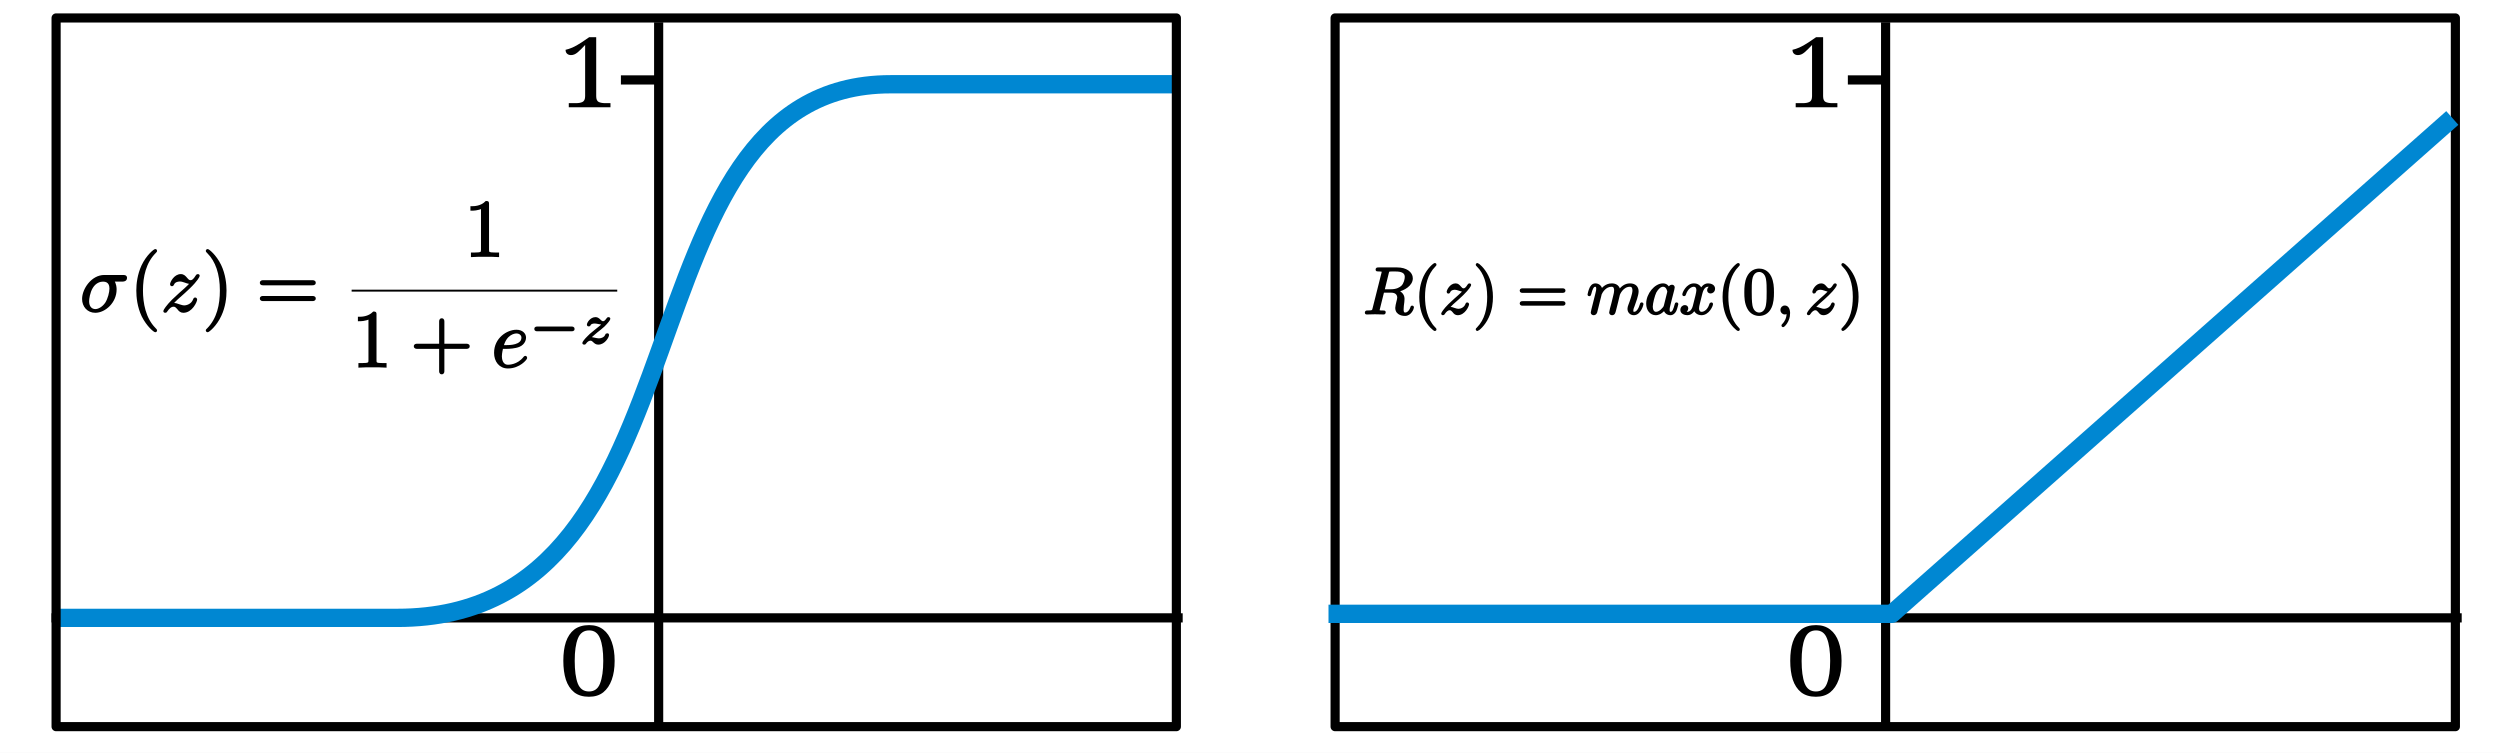
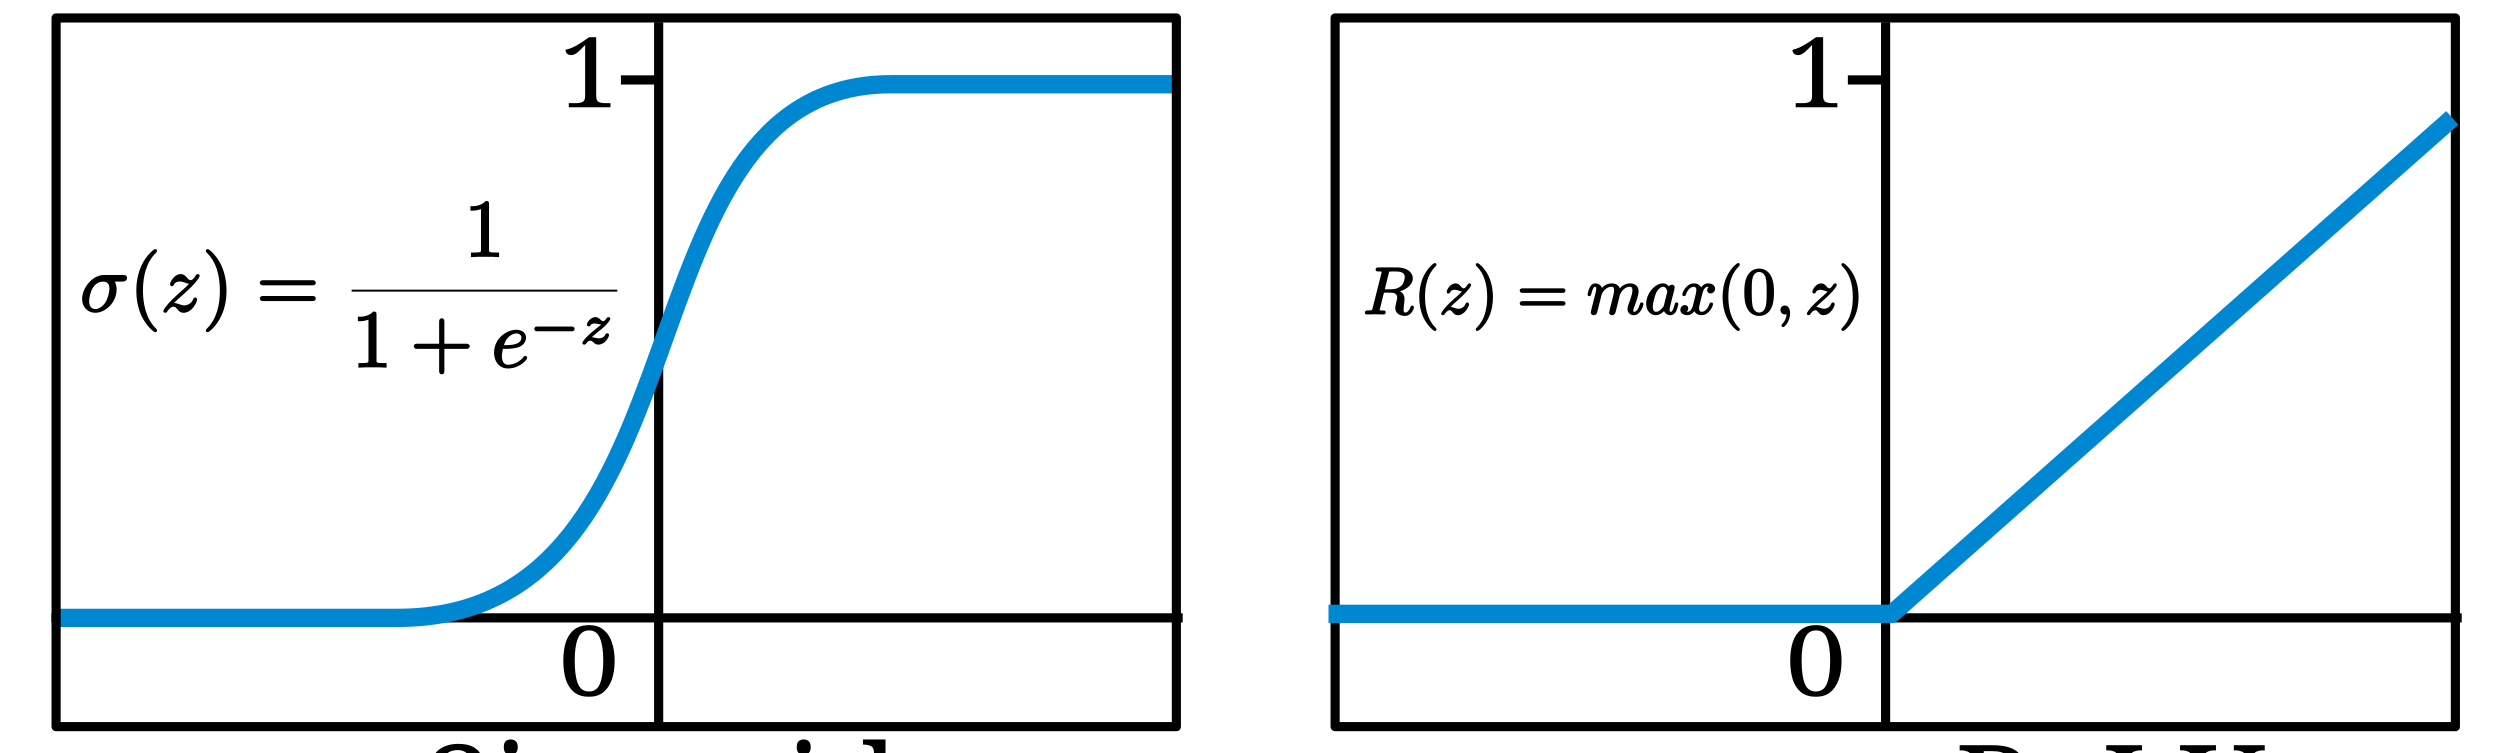
<svg xmlns="http://www.w3.org/2000/svg" width="257.931mm" height="77.667mm" viewBox="0 0 257.931 77.667" version="1.1" id="svg1">
  <defs id="defs1" />
  <g id="layer1" transform="translate(-40.15469,-90.60568)">
-     <rect style="fill:#ffffff;fill-opacity:1;stroke:none;stroke-width:1.835;stroke-linecap:square;stroke-linejoin:round" id="rect11" width="257.931" height="77.667" x="40.155" y="90.606" ry="3.5453604e-06" />
+     <rect style="fill:#ffffff;fill-opacity:1;stroke:none;stroke-width:1.975;stroke-linecap:square;stroke-linejoin:round" id="rect11" width="257.931" height="89.945" x="40.155" y="90.606" ry="4.1058465e-06" />
    <path style="fill:none;stroke:#000000;stroke-width:0.944;stroke-linecap:square;stroke-linejoin:round;stroke-dasharray:none;stroke-opacity:1" d="M 108.11,93.375 V 165.322" id="path1" />
    <path style="fill:none;stroke:#000000;stroke-width:0.944;stroke-linecap:square;stroke-linejoin:round;stroke-dasharray:none;stroke-opacity:1" d="M 45.943,154.353 H 161.704" id="path2" />
    <path style="fill:none;stroke:#0087d2;stroke-width:1.889;stroke-linecap:square;stroke-linejoin:round;stroke-dasharray:none;stroke-opacity:1" d="m 47.178,154.353 h 33.97 c 33.254,0 21.981,-55.055 50.904,-55.055 h 28.475" id="path4" />
    <path style="fill:none;stroke:#000000;stroke-width:0.944;stroke-linecap:square;stroke-linejoin:round;stroke-dasharray:none;stroke-opacity:1" d="m 107.61,98.852 h -2.923" id="path5" />
    <text xml:space="preserve" style="font-size:10.661px;font-family:Cambria;-inkscape-font-specification:Cambria;fill:#000000;fill-opacity:1;stroke:none;stroke-width:0.944;stroke-linecap:square;stroke-linejoin:round;stroke-dasharray:none;stroke-opacity:1" x="92.323" y="107.661" id="text5" transform="scale(1.058895,0.9443803)">
      <tspan id="tspan5" style="font-size:10.661px;fill:#000000;fill-opacity:1;stroke:none;stroke-width:0.944" x="92.323" y="107.661">1</tspan>
    </text>
    <text xml:space="preserve" style="font-size:10.661px;font-family:Cambria;-inkscape-font-specification:Cambria;fill:#000000;fill-opacity:1;stroke:none;stroke-width:0.944;stroke-linecap:square;stroke-linejoin:round;stroke-dasharray:none;stroke-opacity:1" x="92.323" y="171.951" id="text5-8" transform="scale(1.058895,0.9443803)">
      <tspan id="tspan5-0" style="font-size:10.661px;fill:#000000;fill-opacity:1;stroke:none;stroke-width:0.944" x="92.323" y="171.951">0</tspan>
    </text>
    <rect style="fill:none;fill-opacity:1;stroke:#000000;stroke-width:0.944;stroke-linecap:square;stroke-linejoin:round;stroke-dasharray:none;stroke-opacity:1" id="rect5" width="115.58" height="73.119" x="45.943" y="92.457" ry="3.7555428e-06" />
    <path style="fill:none;stroke:#000000;stroke-width:0.944;stroke-linecap:square;stroke-linejoin:round;stroke-dasharray:none;stroke-opacity:1" d="M 234.697,93.375 V 165.322" id="path1-8" />
    <path style="fill:none;stroke:#000000;stroke-width:0.944;stroke-linecap:square;stroke-linejoin:round;stroke-dasharray:none;stroke-opacity:1" d="M 177.902,154.353 H 293.663" id="path2-7" />
    <path style="fill:none;stroke:#000000;stroke-width:0.944;stroke-linecap:square;stroke-linejoin:round;stroke-dasharray:none;stroke-opacity:1" d="m 234.197,98.852 h -2.923" id="path5-0" />
    <text xml:space="preserve" style="font-size:10.661px;font-family:Cambria;-inkscape-font-specification:Cambria;fill:#000000;fill-opacity:1;stroke:none;stroke-width:0.944;stroke-linecap:square;stroke-linejoin:round;stroke-dasharray:none;stroke-opacity:1" x="211.869" y="107.661" id="text5-1" transform="scale(1.058895,0.9443803)">
      <tspan id="tspan5-7" style="font-size:10.661px;fill:#000000;fill-opacity:1;stroke:none;stroke-width:0.944" x="211.869" y="107.661">1</tspan>
    </text>
    <text xml:space="preserve" style="font-size:10.661px;font-family:Cambria;-inkscape-font-specification:Cambria;fill:#000000;fill-opacity:1;stroke:none;stroke-width:0.944;stroke-linecap:square;stroke-linejoin:round;stroke-dasharray:none;stroke-opacity:1" x="211.869" y="171.951" id="text5-8-5" transform="scale(1.058895,0.9443803)">
      <tspan id="tspan5-0-8" style="font-size:10.661px;fill:#000000;fill-opacity:1;stroke:none;stroke-width:0.944" x="211.869" y="171.951">0</tspan>
    </text>
    <rect style="fill:none;fill-opacity:1;stroke:#000000;stroke-width:0.944;stroke-linecap:square;stroke-linejoin:round;stroke-dasharray:none;stroke-opacity:1" id="rect5-1" width="115.58" height="73.119" x="177.902" y="92.457" ry="3.7555428e-06" />
    <path style="fill:none;fill-opacity:1;stroke:#0087d2;stroke-width:1.889;stroke-linecap:square;stroke-linejoin:round;stroke-dasharray:none;stroke-opacity:1" d="m 178.164,153.936 h 57.171 l 57.124,-50.532" id="path6" />
    <g transform="matrix(2.381897,0,0,2.381897,48.72388,111.4434)" id="g22" style="stroke:#000000;stroke-width:0.084;stroke-dasharray:none;stroke-opacity:1">
      <g fill="#000000" fill-opacity="1" id="g11" transform="matrix(0.352778,0,0,0.352778,-0.835378,-0.625255)" style="stroke:#000000;stroke-width:0.238;stroke-dasharray:none;stroke-opacity:1">
        <g id="use10" transform="translate(1.993,15.152)" style="stroke:#000000;stroke-width:0.238;stroke-dasharray:none;stroke-opacity:1">
          <path d="m 5.156,-3.719 c 0.141,0 0.5,0 0.5,-0.344 0,-0.234 -0.219,-0.234 -0.391,-0.234 h -2.281 c -1.5,0 -2.609,1.641 -2.609,2.828 0,0.875 0.594,1.578 1.5,1.578 1.172,0 2.5,-1.203 2.5,-2.734 0,-0.172 0,-0.656 -0.312,-1.094 z M 1.891,-0.109 C 1.391,-0.109 1,-0.469 1,-1.188 c 0,-0.297 0.109,-1.109 0.469,-1.703 0.422,-0.688 1.016,-0.828 1.359,-0.828 0.828,0 0.906,0.656 0.906,0.969 0,0.469 -0.203,1.281 -0.531,1.797 -0.391,0.578 -0.938,0.844 -1.312,0.844 z m 0,0" id="path21" style="stroke:#000000;stroke-width:0.238;stroke-dasharray:none;stroke-opacity:1" />
        </g>
      </g>
      <g fill="#000000" fill-opacity="1" id="g12" transform="matrix(0.352778,0,0,0.352778,-0.835378,-0.625255)" style="stroke:#000000;stroke-width:0.238;stroke-dasharray:none;stroke-opacity:1">
        <g id="use11" transform="translate(8.043,15.152)" style="stroke:#000000;stroke-width:0.238;stroke-dasharray:none;stroke-opacity:1">
          <path d="m 3.297,2.391 c 0,-0.031 0,-0.047 -0.172,-0.219 C 1.891,0.922 1.562,-0.969 1.562,-2.5 c 0,-1.734 0.375,-3.469 1.609,-4.703 0.125,-0.125 0.125,-0.141 0.125,-0.172 0,-0.078 -0.031,-0.109 -0.094,-0.109 -0.109,0 -1,0.688 -1.594,1.953 -0.5,1.094 -0.625,2.203 -0.625,3.031 0,0.781 0.109,1.984 0.656,3.125 C 2.25,1.844 3.094,2.5 3.203,2.5 c 0.062,0 0.094,-0.031 0.094,-0.109 z m 0,0" id="path22" style="stroke:#000000;stroke-width:0.238;stroke-dasharray:none;stroke-opacity:1" />
        </g>
      </g>
      <g fill="#000000" fill-opacity="1" id="g13" transform="matrix(0.352778,0,0,0.352778,-0.835378,-0.625255)" style="stroke:#000000;stroke-width:0.238;stroke-dasharray:none;stroke-opacity:1">
        <g id="use12" transform="translate(11.917,15.152)" style="stroke:#000000;stroke-width:0.238;stroke-dasharray:none;stroke-opacity:1">
          <path d="m 1.328,-0.828 c 0.531,-0.578 0.828,-0.828 1.188,-1.141 0,0 0.609,-0.531 0.969,-0.891 C 4.438,-3.781 4.656,-4.266 4.656,-4.312 c 0,-0.094 -0.094,-0.094 -0.109,-0.094 -0.078,0 -0.094,0.016 -0.156,0.109 -0.297,0.484 -0.5,0.641 -0.734,0.641 -0.25,0 -0.359,-0.156 -0.516,-0.328 -0.188,-0.219 -0.359,-0.422 -0.688,-0.422 -0.75,0 -1.203,0.922 -1.203,1.141 0,0.047 0.031,0.109 0.109,0.109 0.094,0 0.109,-0.047 0.141,-0.109 0.188,-0.469 0.766,-0.469 0.844,-0.469 0.203,0 0.391,0.062 0.625,0.141 0.406,0.156 0.516,0.156 0.766,0.156 -0.359,0.422 -1.188,1.141 -1.375,1.297 l -0.906,0.844 C 0.781,-0.625 0.422,-0.062 0.422,0.016 c 0,0.094 0.109,0.094 0.125,0.094 0.078,0 0.094,-0.016 0.156,-0.125 0.234,-0.359 0.531,-0.625 0.859,-0.625 0.219,0 0.328,0.094 0.578,0.375 0.156,0.219 0.344,0.375 0.625,0.375 1,0 1.578,-1.266 1.578,-1.531 0,-0.047 -0.047,-0.109 -0.125,-0.109 -0.094,0 -0.109,0.062 -0.141,0.141 C 3.844,-0.75 3.203,-0.562 2.875,-0.562 c -0.188,0 -0.375,-0.062 -0.578,-0.125 -0.344,-0.125 -0.5,-0.172 -0.703,-0.172 -0.016,0 -0.172,0 -0.266,0.031 z m 0,0" id="path23" style="stroke:#000000;stroke-width:0.238;stroke-dasharray:none;stroke-opacity:1" />
        </g>
      </g>
      <g fill="#000000" fill-opacity="1" id="g14" transform="matrix(0.352778,0,0,0.352778,-0.835378,-0.625255)" style="stroke:#000000;stroke-width:0.238;stroke-dasharray:none;stroke-opacity:1">
        <g id="use13" transform="translate(16.988,15.152)" style="stroke:#000000;stroke-width:0.238;stroke-dasharray:none;stroke-opacity:1">
          <path d="m 2.875,-2.5 c 0,-0.766 -0.109,-1.969 -0.656,-3.109 -0.594,-1.219 -1.453,-1.875 -1.547,-1.875 -0.062,0 -0.109,0.047 -0.109,0.109 0,0.031 0,0.047 0.188,0.234 0.984,0.984 1.547,2.562 1.547,4.641 0,1.719 -0.359,3.469 -1.594,4.719 C 0.562,2.344 0.562,2.359 0.562,2.391 0.562,2.453 0.609,2.5 0.672,2.5 0.766,2.5 1.672,1.812 2.25,0.547 2.766,-0.547 2.875,-1.656 2.875,-2.5 Z m 0,0" id="path24" style="stroke:#000000;stroke-width:0.238;stroke-dasharray:none;stroke-opacity:1" />
        </g>
      </g>
      <g fill="#000000" fill-opacity="1" id="g15" transform="matrix(0.352778,0,0,0.352778,-0.835378,-0.625255)" style="stroke:#000000;stroke-width:0.238;stroke-dasharray:none;stroke-opacity:1">
        <g id="use14" transform="translate(23.63206,15.152)" style="stroke:#000000;stroke-width:0.238;stroke-dasharray:none;stroke-opacity:1">
          <path d="m 6.844,-3.266 c 0.156,0 0.344,0 0.344,-0.188 C 7.188,-3.656 7,-3.656 6.859,-3.656 h -5.969 c -0.141,0 -0.328,0 -0.328,0.203 0,0.188 0.188,0.188 0.328,0.188 z m 0.016,1.938 c 0.141,0 0.328,0 0.328,-0.203 0,-0.188 -0.188,-0.188 -0.344,-0.188 H 0.891 c -0.141,0 -0.328,0 -0.328,0.188 0,0.203 0.188,0.203 0.328,0.203 z m 0,0" id="path25" style="stroke:#000000;stroke-width:0.238;stroke-dasharray:none;stroke-opacity:1" />
        </g>
      </g>
      <g fill="#000000" fill-opacity="1" id="g16" transform="matrix(0.352778,0,0,0.352778,-0.835378,-0.625255)" style="stroke:#000000;stroke-width:0.238;stroke-dasharray:none;stroke-opacity:1">
        <g id="use15" transform="translate(49.158,8.413)" style="stroke:#000000;stroke-width:0.238;stroke-dasharray:none;stroke-opacity:1">
          <path d="m 2.938,-6.375 c 0,-0.25 0,-0.266 -0.234,-0.266 C 2.078,-6 1.203,-6 0.891,-6 v 0.312 c 0.203,0 0.781,0 1.297,-0.266 v 5.172 c 0,0.359 -0.031,0.469 -0.922,0.469 h -0.312 V 0 c 0.344,-0.031 1.203,-0.031 1.609,-0.031 0.391,0 1.266,0 1.609,0.031 v -0.312 h -0.312 c -0.906,0 -0.922,-0.109 -0.922,-0.469 z m 0,0" id="path26" style="stroke:#000000;stroke-width:0.238;stroke-dasharray:none;stroke-opacity:1" />
        </g>
      </g>
      <path fill="none" stroke-width="0.398" stroke-linecap="butt" stroke-linejoin="miter" stroke="#000000" stroke-opacity="1" stroke-miterlimit="10" d="M 32.976,10.888 H 65.589" id="path16" transform="scale(0.352778)" style="stroke:#000000;stroke-width:0.238;stroke-dasharray:none;stroke-opacity:1" />
      <g fill="#000000" fill-opacity="1" id="g17" transform="matrix(0.352778,0,0,0.352778,-0.835378,-0.625255)" style="stroke:#000000;stroke-width:0.238;stroke-dasharray:none;stroke-opacity:1">
        <g id="use16" transform="translate(35.342,21.986)" style="stroke:#000000;stroke-width:0.238;stroke-dasharray:none;stroke-opacity:1">
          <path d="m 2.938,-6.375 c 0,-0.25 0,-0.266 -0.234,-0.266 C 2.078,-6 1.203,-6 0.891,-6 v 0.312 c 0.203,0 0.781,0 1.297,-0.266 v 5.172 c 0,0.359 -0.031,0.469 -0.922,0.469 h -0.312 V 0 c 0.344,-0.031 1.203,-0.031 1.609,-0.031 0.391,0 1.266,0 1.609,0.031 v -0.312 h -0.312 c -0.906,0 -0.922,-0.109 -0.922,-0.469 z m 0,0" id="path27" style="stroke:#000000;stroke-width:0.238;stroke-dasharray:none;stroke-opacity:1" />
        </g>
      </g>
      <g fill="#000000" fill-opacity="1" id="g18" transform="matrix(0.352778,0,0,0.352778,-0.835378,-0.625255)" style="stroke:#000000;stroke-width:0.238;stroke-dasharray:none;stroke-opacity:1">
        <g id="use17" transform="translate(42.535,21.986)" style="stroke:#000000;stroke-width:0.238;stroke-dasharray:none;stroke-opacity:1">
          <path d="m 4.078,-2.297 h 2.781 C 7,-2.297 7.188,-2.297 7.188,-2.5 7.188,-2.688 7,-2.688 6.859,-2.688 h -2.781 v -2.797 c 0,-0.141 0,-0.328 -0.203,-0.328 -0.203,0 -0.203,0.188 -0.203,0.328 V -2.688 h -2.781 c -0.141,0 -0.328,0 -0.328,0.188 0,0.203 0.188,0.203 0.328,0.203 h 2.781 V 0.5 c 0,0.141 0,0.328 0.203,0.328 0.203,0 0.203,-0.188 0.203,-0.328 z m 0,0" id="path28" style="stroke:#000000;stroke-width:0.238;stroke-dasharray:none;stroke-opacity:1" />
        </g>
      </g>
      <g fill="#000000" fill-opacity="1" id="g19" transform="matrix(0.352778,0,0,0.352778,-0.835378,-0.625255)" style="stroke:#000000;stroke-width:0.238;stroke-dasharray:none;stroke-opacity:1">
        <g id="use18" transform="translate(52.5,21.986)" style="stroke:#000000;stroke-width:0.238;stroke-dasharray:none;stroke-opacity:1">
          <path d="m 1.859,-2.297 c 0.297,0 1.031,-0.031 1.531,-0.234 0.703,-0.297 0.75,-0.891 0.75,-1.031 0,-0.438 -0.375,-0.844 -1.062,-0.844 -1.109,0 -2.625,0.969 -2.625,2.719 0,1.016 0.594,1.797 1.578,1.797 1.422,0 2.25,-1.062 2.25,-1.172 0,-0.062 -0.047,-0.141 -0.109,-0.141 -0.062,0 -0.078,0.031 -0.141,0.109 -0.781,0.984 -1.875,0.984 -1.984,0.984 -0.781,0 -0.875,-0.844 -0.875,-1.156 0,-0.125 0.016,-0.422 0.156,-1.031 z m -0.469,-0.219 C 1.781,-4.031 2.812,-4.188 3.078,-4.188 c 0.453,0 0.734,0.297 0.734,0.625 0,1.047 -1.594,1.047 -2.016,1.047 z m 0,0" id="path29" style="stroke:#000000;stroke-width:0.238;stroke-dasharray:none;stroke-opacity:1" />
        </g>
      </g>
      <g fill="#000000" fill-opacity="1" id="g20" transform="matrix(0.352778,0,0,0.352778,-0.835378,-0.625255)" style="stroke:#000000;stroke-width:0.238;stroke-dasharray:none;stroke-opacity:1">
        <g id="use19" transform="translate(57.138,19.108)" style="stroke:#000000;stroke-width:0.238;stroke-dasharray:none;stroke-opacity:1">
          <path d="m 5.188,-1.578 c 0.109,0 0.281,0 0.281,-0.156 0,-0.188 -0.172,-0.188 -0.281,-0.188 H 1.031 c -0.109,0 -0.281,0 -0.281,0.172 0,0.172 0.156,0.172 0.281,0.172 z m 0,0" id="path30" style="stroke:#000000;stroke-width:0.238;stroke-dasharray:none;stroke-opacity:1" />
        </g>
      </g>
      <g fill="#000000" fill-opacity="1" id="g21" transform="matrix(0.352778,0,0,0.352778,-0.835378,-0.625255)" style="stroke:#000000;stroke-width:0.238;stroke-dasharray:none;stroke-opacity:1">
        <g id="use20" transform="translate(63.365,19.108)" style="stroke:#000000;stroke-width:0.238;stroke-dasharray:none;stroke-opacity:1">
          <path d="m 1.172,-0.609 c 0.188,-0.188 0.312,-0.312 0.891,-0.797 0.156,-0.109 0.672,-0.531 0.875,-0.719 0.422,-0.422 0.688,-0.781 0.688,-0.859 0,-0.094 -0.078,-0.094 -0.109,-0.094 -0.062,0 -0.094,0.016 -0.125,0.078 -0.219,0.312 -0.359,0.422 -0.531,0.422 -0.078,0 -0.188,0 -0.391,-0.203 -0.234,-0.25 -0.391,-0.297 -0.547,-0.297 -0.562,0 -0.938,0.609 -0.938,0.812 0,0.078 0.062,0.094 0.109,0.094 0.094,0 0.109,-0.016 0.125,-0.094 0.109,-0.25 0.5,-0.266 0.609,-0.266 0.172,0 0.344,0.047 0.438,0.062 0.391,0.078 0.438,0.078 0.609,0.078 -0.172,0.203 -0.297,0.328 -0.969,0.844 -0.547,0.438 -0.734,0.609 -0.859,0.75 -0.422,0.406 -0.625,0.719 -0.625,0.781 0,0.078 0.094,0.078 0.125,0.078 0.062,0 0.078,0 0.109,-0.062 0.188,-0.266 0.406,-0.422 0.641,-0.422 0.094,0 0.188,0 0.375,0.172 0.219,0.219 0.359,0.312 0.594,0.312 C 3,0.062 3.469,-0.781 3.469,-1.016 3.469,-1.094 3.391,-1.094 3.359,-1.094 3.266,-1.094 3.25,-1.062 3.219,-0.984 3.094,-0.641 2.688,-0.469 2.344,-0.469 2.188,-0.469 2,-0.516 1.828,-0.547 1.516,-0.625 1.453,-0.625 1.328,-0.625 c -0.016,0 -0.109,0 -0.156,0.016 z m 0,0" id="path31" style="stroke:#000000;stroke-width:0.238;stroke-dasharray:none;stroke-opacity:1" />
        </g>
      </g>
    </g>
    <g transform="matrix(1.936449,0,0,1.936449,181.0683,117.8384)" id="g53" style="stroke:#000000;stroke-width:0.103;stroke-dasharray:none;stroke-opacity:1">
      <g fill="#000000" fill-opacity="1" id="g33" transform="matrix(0.352778,0,0,0.352778,-0.846402,-0.698721)" style="stroke:#000000;stroke-width:0.293;stroke-dasharray:none;stroke-opacity:1">
        <g id="g32" transform="translate(1.993,9.465)" style="stroke:#000000;stroke-width:0.293;stroke-dasharray:none;stroke-opacity:1">
          <path d="m 3.734,-6.125 c 0.062,-0.234 0.094,-0.328 0.281,-0.359 C 4.109,-6.5 4.422,-6.5 4.625,-6.5 c 0.703,0 1.812,0 1.812,0.984 0,0.344 -0.156,1.031 -0.547,1.422 -0.266,0.25 -0.781,0.578 -1.688,0.578 H 3.094 Z m 1.438,2.734 c 1.016,-0.219 2.188,-0.922 2.188,-1.922 0,-0.859 -0.891,-1.5 -2.203,-1.5 H 2.328 c -0.203,0 -0.297,0 -0.297,0.203 C 2.031,-6.5 2.125,-6.5 2.312,-6.5 c 0.016,0 0.203,0 0.375,0.016 0.188,0.031 0.266,0.031 0.266,0.172 0,0.031 0,0.062 -0.031,0.188 l -1.344,5.344 C 1.484,-0.391 1.469,-0.312 0.672,-0.312 0.5,-0.312 0.406,-0.312 0.406,-0.109 0.406,0 0.531,0 0.547,0 c 0.281,0 0.984,-0.031 1.25,-0.031 0.281,0 1,0.031 1.281,0.031 0.078,0 0.188,0 0.188,-0.203 0,-0.109 -0.078,-0.109 -0.281,-0.109 -0.359,0 -0.641,0 -0.641,-0.172 0,-0.062 0.016,-0.109 0.031,-0.172 l 0.656,-2.641 h 1.188 c 0.906,0 1.078,0.562 1.078,0.906 0,0.141 -0.078,0.453 -0.141,0.688 C 5.094,-1.422 5,-1.062 5,-0.859 5,0.219 6.203,0.219 6.328,0.219 c 0.844,0 1.203,-1 1.203,-1.141 0,-0.125 -0.109,-0.125 -0.125,-0.125 -0.094,0 -0.109,0.062 -0.125,0.141 C 7.031,-0.172 6.594,0 6.375,0 6.047,0 5.969,-0.219 5.969,-0.609 c 0,-0.312 0.062,-0.812 0.109,-1.141 0.016,-0.141 0.031,-0.328 0.031,-0.469 0,-0.766 -0.672,-1.078 -0.938,-1.172 z m 0,0" id="path32" style="stroke:#000000;stroke-width:0.293;stroke-dasharray:none;stroke-opacity:1" />
        </g>
      </g>
      <g fill="#000000" fill-opacity="1" id="g35" transform="matrix(0.352778,0,0,0.352778,-0.846402,-0.698721)" style="stroke:#000000;stroke-width:0.293;stroke-dasharray:none;stroke-opacity:1">
        <g id="g34" transform="translate(9.634,9.465)" style="stroke:#000000;stroke-width:0.293;stroke-dasharray:none;stroke-opacity:1">
          <path d="m 3.297,2.391 c 0,-0.031 0,-0.047 -0.172,-0.219 C 1.891,0.922 1.562,-0.969 1.562,-2.5 c 0,-1.734 0.375,-3.469 1.609,-4.703 0.125,-0.125 0.125,-0.141 0.125,-0.172 0,-0.078 -0.031,-0.109 -0.094,-0.109 -0.109,0 -1,0.688 -1.594,1.953 -0.5,1.094 -0.625,2.203 -0.625,3.031 0,0.781 0.109,1.984 0.656,3.125 C 2.25,1.844 3.094,2.5 3.203,2.5 c 0.062,0 0.094,-0.031 0.094,-0.109 z m 0,0" id="path33" style="stroke:#000000;stroke-width:0.293;stroke-dasharray:none;stroke-opacity:1" />
        </g>
      </g>
      <g fill="#000000" fill-opacity="1" id="g37" transform="matrix(0.352778,0,0,0.352778,-0.846402,-0.698721)" style="stroke:#000000;stroke-width:0.293;stroke-dasharray:none;stroke-opacity:1">
        <g id="g36" transform="translate(13.508,9.465)" style="stroke:#000000;stroke-width:0.293;stroke-dasharray:none;stroke-opacity:1">
          <path d="m 1.328,-0.828 c 0.531,-0.578 0.828,-0.828 1.188,-1.141 0,0 0.609,-0.531 0.969,-0.891 C 4.438,-3.781 4.656,-4.266 4.656,-4.312 c 0,-0.094 -0.094,-0.094 -0.109,-0.094 -0.078,0 -0.094,0.016 -0.156,0.109 -0.297,0.484 -0.5,0.641 -0.734,0.641 -0.25,0 -0.359,-0.156 -0.516,-0.328 -0.188,-0.219 -0.359,-0.422 -0.688,-0.422 -0.75,0 -1.203,0.922 -1.203,1.141 0,0.047 0.031,0.109 0.109,0.109 0.094,0 0.109,-0.047 0.141,-0.109 0.188,-0.469 0.766,-0.469 0.844,-0.469 0.203,0 0.391,0.062 0.625,0.141 0.406,0.156 0.516,0.156 0.766,0.156 -0.359,0.422 -1.188,1.141 -1.375,1.297 l -0.906,0.844 C 0.781,-0.625 0.422,-0.062 0.422,0.016 c 0,0.094 0.109,0.094 0.125,0.094 0.078,0 0.094,-0.016 0.156,-0.125 0.234,-0.359 0.531,-0.625 0.859,-0.625 0.219,0 0.328,0.094 0.578,0.375 0.156,0.219 0.344,0.375 0.625,0.375 1,0 1.578,-1.266 1.578,-1.531 0,-0.047 -0.047,-0.109 -0.125,-0.109 -0.094,0 -0.109,0.062 -0.141,0.141 C 3.844,-0.75 3.203,-0.562 2.875,-0.562 c -0.188,0 -0.375,-0.062 -0.578,-0.125 -0.344,-0.125 -0.5,-0.172 -0.703,-0.172 -0.016,0 -0.172,0 -0.266,0.031 z m 0,0" id="path35" style="stroke:#000000;stroke-width:0.293;stroke-dasharray:none;stroke-opacity:1" />
        </g>
      </g>
      <g fill="#000000" fill-opacity="1" id="g39" transform="matrix(0.352778,0,0,0.352778,-0.846402,-0.698721)" style="stroke:#000000;stroke-width:0.293;stroke-dasharray:none;stroke-opacity:1">
        <g id="g38" transform="translate(18.58,9.465)" style="stroke:#000000;stroke-width:0.293;stroke-dasharray:none;stroke-opacity:1">
          <path d="m 2.875,-2.5 c 0,-0.766 -0.109,-1.969 -0.656,-3.109 -0.594,-1.219 -1.453,-1.875 -1.547,-1.875 -0.062,0 -0.109,0.047 -0.109,0.109 0,0.031 0,0.047 0.188,0.234 0.984,0.984 1.547,2.562 1.547,4.641 0,1.719 -0.359,3.469 -1.594,4.719 C 0.562,2.344 0.562,2.359 0.562,2.391 0.562,2.453 0.609,2.5 0.672,2.5 0.766,2.5 1.672,1.812 2.25,0.547 2.766,-0.547 2.875,-1.656 2.875,-2.5 Z m 0,0" id="path37" style="stroke:#000000;stroke-width:0.293;stroke-dasharray:none;stroke-opacity:1" />
        </g>
      </g>
      <g fill="#000000" fill-opacity="1" id="g41" transform="matrix(0.352778,0,0,0.352778,-0.846402,-0.698721)" style="stroke:#000000;stroke-width:0.293;stroke-dasharray:none;stroke-opacity:1">
        <g id="g40" transform="translate(25.22406,9.465)" style="stroke:#000000;stroke-width:0.293;stroke-dasharray:none;stroke-opacity:1">
          <path d="m 6.844,-3.266 c 0.156,0 0.344,0 0.344,-0.188 C 7.188,-3.656 7,-3.656 6.859,-3.656 h -5.969 c -0.141,0 -0.328,0 -0.328,0.203 0,0.188 0.188,0.188 0.328,0.188 z m 0.016,1.938 c 0.141,0 0.328,0 0.328,-0.203 0,-0.188 -0.188,-0.188 -0.344,-0.188 H 0.891 c -0.141,0 -0.328,0 -0.328,0.188 0,0.203 0.188,0.203 0.328,0.203 z m 0,0" id="path39" style="stroke:#000000;stroke-width:0.293;stroke-dasharray:none;stroke-opacity:1" />
        </g>
      </g>
      <g fill="#000000" fill-opacity="1" id="g45" transform="matrix(0.352778,0,0,0.352778,-0.846402,-0.698721)" style="stroke:#000000;stroke-width:0.293;stroke-dasharray:none;stroke-opacity:1">
        <g id="g42" transform="translate(35.737,9.465)" style="stroke:#000000;stroke-width:0.293;stroke-dasharray:none;stroke-opacity:1">
          <path d="m 0.875,-0.594 c -0.031,0.156 -0.094,0.391 -0.094,0.438 0,0.172 0.141,0.266 0.297,0.266 0.125,0 0.297,-0.078 0.375,-0.281 0,-0.016 0.125,-0.484 0.188,-0.734 l 0.219,-0.891 C 1.906,-2.031 1.969,-2.25 2.031,-2.469 c 0.031,-0.172 0.109,-0.469 0.125,-0.5 0.141,-0.312 0.672,-1.219 1.625,-1.219 0.453,0 0.531,0.375 0.531,0.703 0,0.25 -0.062,0.531 -0.141,0.828 L 3.891,-1.5 3.688,-0.75 c -0.031,0.203 -0.125,0.547 -0.125,0.594 0,0.172 0.141,0.266 0.281,0.266 0.312,0 0.375,-0.25 0.453,-0.562 0.141,-0.562 0.516,-2.016 0.594,-2.406 0.031,-0.125 0.562,-1.328 1.656,-1.328 0.422,0 0.531,0.344 0.531,0.703 0,0.562 -0.422,1.703 -0.625,2.234 -0.078,0.234 -0.125,0.344 -0.125,0.547 0,0.469 0.344,0.812 0.812,0.812 0.938,0 1.312,-1.453 1.312,-1.531 0,-0.109 -0.094,-0.109 -0.125,-0.109 -0.094,0 -0.094,0.031 -0.141,0.188 -0.156,0.531 -0.469,1.234 -1.016,1.234 -0.172,0 -0.25,-0.094 -0.25,-0.328 0,-0.25 0.094,-0.484 0.188,-0.703 0.188,-0.531 0.609,-1.625 0.609,-2.203 0,-0.641 -0.406,-1.062 -1.156,-1.062 -0.734,0 -1.25,0.438 -1.625,0.969 0,-0.125 -0.031,-0.469 -0.312,-0.703 -0.25,-0.219 -0.562,-0.266 -0.812,-0.266 -0.906,0 -1.391,0.641 -1.562,0.875 -0.047,-0.578 -0.469,-0.875 -0.922,-0.875 -0.453,0 -0.641,0.391 -0.734,0.562 -0.172,0.359 -0.297,0.938 -0.297,0.969 0,0.109 0.094,0.109 0.109,0.109 0.109,0 0.109,-0.016 0.172,-0.234 0.172,-0.703 0.375,-1.188 0.734,-1.188 0.156,0 0.297,0.078 0.297,0.453 0,0.219 -0.031,0.328 -0.156,0.844 z m 0,0" id="path41" style="stroke:#000000;stroke-width:0.293;stroke-dasharray:none;stroke-opacity:1" />
        </g>
        <g id="g43" transform="translate(44.48416,9.465)" style="stroke:#000000;stroke-width:0.293;stroke-dasharray:none;stroke-opacity:1">
          <path d="M 3.719,-3.766 C 3.531,-4.141 3.25,-4.406 2.797,-4.406 c -1.156,0 -2.391,1.469 -2.391,2.922 0,0.938 0.547,1.594 1.312,1.594 0.203,0 0.703,-0.047 1.297,-0.75 0.078,0.422 0.438,0.75 0.906,0.75 0.359,0 0.578,-0.234 0.75,-0.547 0.156,-0.359 0.297,-0.969 0.297,-0.984 0,-0.109 -0.094,-0.109 -0.125,-0.109 -0.094,0 -0.109,0.047 -0.141,0.188 -0.172,0.641 -0.344,1.234 -0.75,1.234 -0.281,0 -0.297,-0.266 -0.297,-0.453 0,-0.219 0.016,-0.312 0.125,-0.75 C 3.891,-1.719 3.906,-1.828 4,-2.203 L 4.359,-3.594 c 0.062,-0.281 0.062,-0.297 0.062,-0.344 0,-0.172 -0.109,-0.266 -0.281,-0.266 -0.25,0 -0.391,0.219 -0.422,0.438 z M 3.078,-1.188 C 3.016,-1 3.016,-0.984 2.875,-0.812 2.438,-0.266 2.031,-0.109 1.75,-0.109 c -0.5,0 -0.641,-0.547 -0.641,-0.938 0,-0.5 0.312,-1.719 0.547,-2.188 0.312,-0.578 0.75,-0.953 1.156,-0.953 0.641,0 0.781,0.812 0.781,0.875 0,0.062 -0.016,0.125 -0.031,0.172 z m 0,0" id="path42" style="stroke:#000000;stroke-width:0.293;stroke-dasharray:none;stroke-opacity:1" />
        </g>
        <g id="g44" transform="translate(49.75039,9.465)" style="stroke:#000000;stroke-width:0.293;stroke-dasharray:none;stroke-opacity:1">
          <path d="M 3.328,-3.016 C 3.391,-3.266 3.625,-4.188 4.312,-4.188 c 0.047,0 0.297,0 0.5,0.125 C 4.531,-4 4.344,-3.766 4.344,-3.516 c 0,0.156 0.109,0.344 0.375,0.344 0.219,0 0.531,-0.172 0.531,-0.578 0,-0.516 -0.578,-0.656 -0.922,-0.656 -0.578,0 -0.922,0.531 -1.047,0.75 -0.25,-0.656 -0.781,-0.75 -1.078,-0.75 -1.031,0 -1.609,1.281 -1.609,1.531 0,0.109 0.109,0.109 0.125,0.109 0.078,0 0.109,-0.031 0.125,-0.109 0.344,-1.062 1,-1.312 1.344,-1.312 0.188,0 0.531,0.094 0.531,0.672 0,0.312 -0.172,0.969 -0.531,2.375 -0.156,0.609 -0.516,1.031 -0.953,1.031 -0.062,0 -0.281,0 -0.5,-0.125 0.25,-0.062 0.469,-0.266 0.469,-0.547 0,-0.266 -0.219,-0.344 -0.359,-0.344 -0.312,0 -0.547,0.25 -0.547,0.578 0,0.453 0.484,0.656 0.922,0.656 0.672,0 1.031,-0.703 1.047,-0.75 0.125,0.359 0.484,0.75 1.078,0.75 1.031,0 1.594,-1.281 1.594,-1.531 0,-0.109 -0.078,-0.109 -0.109,-0.109 -0.094,0 -0.109,0.047 -0.141,0.109 -0.328,1.078 -1,1.312 -1.312,1.312 -0.391,0 -0.547,-0.312 -0.547,-0.656 0,-0.219 0.047,-0.438 0.156,-0.875 z m 0,0" id="path43" style="stroke:#000000;stroke-width:0.293;stroke-dasharray:none;stroke-opacity:1" />
        </g>
      </g>
      <g fill="#000000" fill-opacity="1" id="g48" transform="matrix(0.352778,0,0,0.352778,-0.846402,-0.698721)" style="stroke:#000000;stroke-width:0.293;stroke-dasharray:none;stroke-opacity:1">
        <g id="g46" transform="translate(55.445,9.465)" style="stroke:#000000;stroke-width:0.293;stroke-dasharray:none;stroke-opacity:1">
          <path d="m 3.297,2.391 c 0,-0.031 0,-0.047 -0.172,-0.219 C 1.891,0.922 1.562,-0.969 1.562,-2.5 c 0,-1.734 0.375,-3.469 1.609,-4.703 0.125,-0.125 0.125,-0.141 0.125,-0.172 0,-0.078 -0.031,-0.109 -0.094,-0.109 -0.109,0 -1,0.688 -1.594,1.953 -0.5,1.094 -0.625,2.203 -0.625,3.031 0,0.781 0.109,1.984 0.656,3.125 C 2.25,1.844 3.094,2.5 3.203,2.5 c 0.062,0 0.094,-0.031 0.094,-0.109 z m 0,0" id="path45" style="stroke:#000000;stroke-width:0.293;stroke-dasharray:none;stroke-opacity:1" />
        </g>
        <g id="g47" transform="translate(59.31945,9.465)" style="stroke:#000000;stroke-width:0.293;stroke-dasharray:none;stroke-opacity:1">
          <path d="m 4.578,-3.188 c 0,-0.797 -0.047,-1.594 -0.391,-2.328 -0.453,-0.969 -1.281,-1.125 -1.688,-1.125 -0.609,0 -1.328,0.266 -1.75,1.188 -0.312,0.688 -0.359,1.469 -0.359,2.266 0,0.75 0.031,1.641 0.453,2.406 0.422,0.797 1.156,1 1.641,1 0.531,0 1.297,-0.203 1.734,-1.156 0.312,-0.688 0.359,-1.469 0.359,-2.25 z M 2.484,0 C 2.094,0 1.5,-0.25 1.328,-1.203 1.219,-1.797 1.219,-2.719 1.219,-3.312 c 0,-0.641 0,-1.297 0.078,-1.828 0.188,-1.188 0.938,-1.281 1.188,-1.281 0.328,0 0.984,0.188 1.172,1.172 0.109,0.562 0.109,1.312 0.109,1.938 0,0.75 0,1.422 -0.109,2.062 C 3.5,-0.297 2.938,0 2.484,0 Z m 0,0" id="path46" style="stroke:#000000;stroke-width:0.293;stroke-dasharray:none;stroke-opacity:1" />
        </g>
      </g>
      <g fill="#000000" fill-opacity="1" id="g50" transform="matrix(0.352778,0,0,0.352778,-0.846402,-0.698721)" style="stroke:#000000;stroke-width:0.293;stroke-dasharray:none;stroke-opacity:1">
        <g id="g49" transform="translate(64.301,9.465)" style="stroke:#000000;stroke-width:0.293;stroke-dasharray:none;stroke-opacity:1">
          <path d="m 2.031,-0.016 c 0,-0.656 -0.25,-1.047 -0.641,-1.047 -0.328,0 -0.531,0.25 -0.531,0.531 C 0.859,-0.266 1.062,0 1.391,0 1.5,0 1.641,-0.047 1.734,-0.125 1.766,-0.156 1.781,-0.156 1.781,-0.156 c 0.016,0 0.016,0 0.016,0.141 0,0.75 -0.344,1.344 -0.672,1.672 -0.109,0.109 -0.109,0.125 -0.109,0.156 0,0.078 0.047,0.109 0.094,0.109 0.109,0 0.922,-0.766 0.922,-1.938 z m 0,0" id="path48" style="stroke:#000000;stroke-width:0.293;stroke-dasharray:none;stroke-opacity:1" />
        </g>
      </g>
      <g fill="#000000" fill-opacity="1" id="g51" transform="matrix(0.352778,0,0,0.352778,-0.846402,-0.698721)" style="stroke:#000000;stroke-width:0.293;stroke-dasharray:none;stroke-opacity:1">
        <g id="use21" transform="translate(68.73236,9.465)" style="stroke:#000000;stroke-width:0.293;stroke-dasharray:none;stroke-opacity:1">
          <path d="m 1.328,-0.828 c 0.531,-0.578 0.828,-0.828 1.188,-1.141 0,0 0.609,-0.531 0.969,-0.891 C 4.438,-3.781 4.656,-4.266 4.656,-4.312 c 0,-0.094 -0.094,-0.094 -0.109,-0.094 -0.078,0 -0.094,0.016 -0.156,0.109 -0.297,0.484 -0.5,0.641 -0.734,0.641 -0.25,0 -0.359,-0.156 -0.516,-0.328 -0.188,-0.219 -0.359,-0.422 -0.688,-0.422 -0.75,0 -1.203,0.922 -1.203,1.141 0,0.047 0.031,0.109 0.109,0.109 0.094,0 0.109,-0.047 0.141,-0.109 0.188,-0.469 0.766,-0.469 0.844,-0.469 0.203,0 0.391,0.062 0.625,0.141 0.406,0.156 0.516,0.156 0.766,0.156 -0.359,0.422 -1.188,1.141 -1.375,1.297 l -0.906,0.844 C 0.781,-0.625 0.422,-0.062 0.422,0.016 c 0,0.094 0.109,0.094 0.125,0.094 0.078,0 0.094,-0.016 0.156,-0.125 0.234,-0.359 0.531,-0.625 0.859,-0.625 0.219,0 0.328,0.094 0.578,0.375 0.156,0.219 0.344,0.375 0.625,0.375 1,0 1.578,-1.266 1.578,-1.531 0,-0.047 -0.047,-0.109 -0.125,-0.109 -0.094,0 -0.109,0.062 -0.141,0.141 C 3.844,-0.75 3.203,-0.562 2.875,-0.562 c -0.188,0 -0.375,-0.062 -0.578,-0.125 -0.344,-0.125 -0.5,-0.172 -0.703,-0.172 -0.016,0 -0.172,0 -0.266,0.031 z m 0,0" id="path50" style="stroke:#000000;stroke-width:0.293;stroke-dasharray:none;stroke-opacity:1" />
        </g>
      </g>
      <g fill="#000000" fill-opacity="1" id="g52" transform="matrix(0.352778,0,0,0.352778,-0.846402,-0.698721)" style="stroke:#000000;stroke-width:0.293;stroke-dasharray:none;stroke-opacity:1">
        <g id="use22" transform="translate(73.8,9.465)" style="stroke:#000000;stroke-width:0.293;stroke-dasharray:none;stroke-opacity:1">
          <path d="m 2.875,-2.5 c 0,-0.766 -0.109,-1.969 -0.656,-3.109 -0.594,-1.219 -1.453,-1.875 -1.547,-1.875 -0.062,0 -0.109,0.047 -0.109,0.109 0,0.031 0,0.047 0.188,0.234 0.984,0.984 1.547,2.562 1.547,4.641 0,1.719 -0.359,3.469 -1.594,4.719 C 0.562,2.344 0.562,2.359 0.562,2.391 0.562,2.453 0.609,2.5 0.672,2.5 0.766,2.5 1.672,1.812 2.25,0.547 2.766,-0.547 2.875,-1.656 2.875,-2.5 Z m 0,0" id="path34" style="stroke:#000000;stroke-width:0.293;stroke-dasharray:none;stroke-opacity:1" />
        </g>
      </g>
    </g>
+     <text xml:space="preserve" style="font-size:12.7px;font-family:Cambria;-inkscape-font-specification:Cambria;fill:#ffffff;fill-opacity:1;stroke:#000000;stroke-width:0.2;stroke-linecap:square;stroke-linejoin:round;stroke-dasharray:none;stroke-opacity:1" x="83.896" y="176.554" id="text53">
+       <tspan id="tspan53" style="font-size:12.7px;fill:#000000;fill-opacity:1;stroke:none;stroke-width:0.2" x="83.896" y="176.554">Sigmoid                                 ReLU</tspan>
+     </text>
  </g>
</svg>
